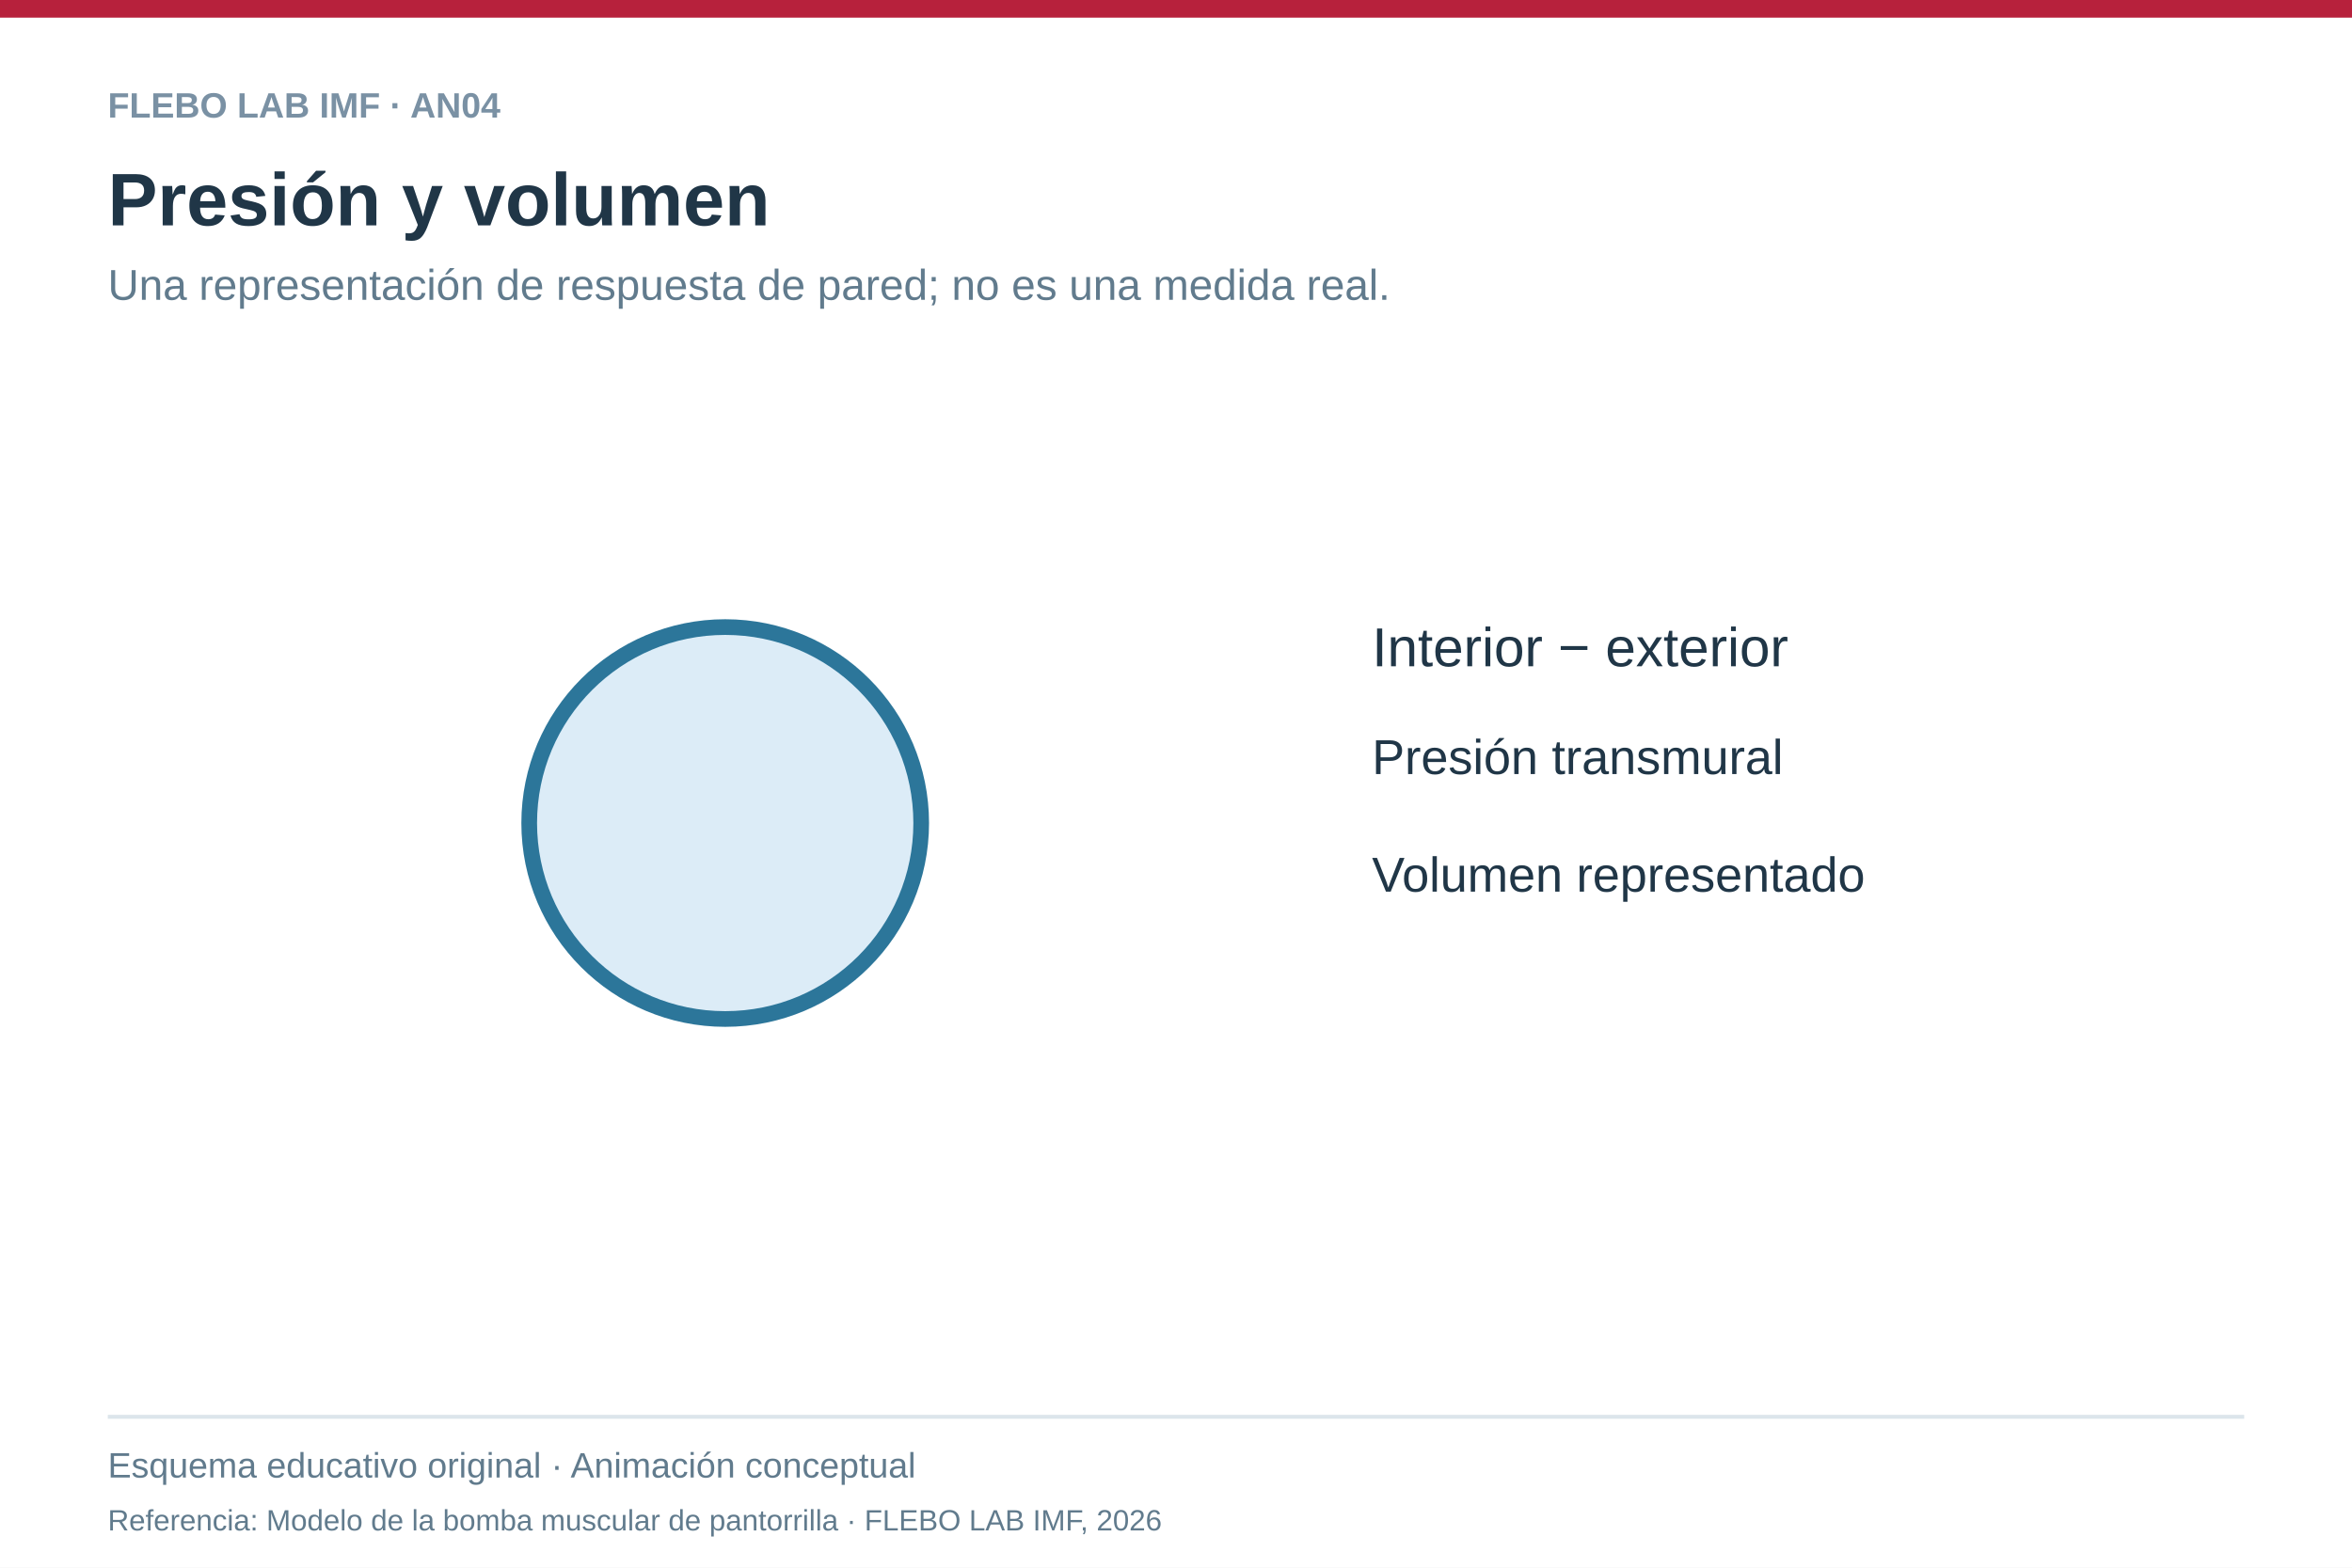
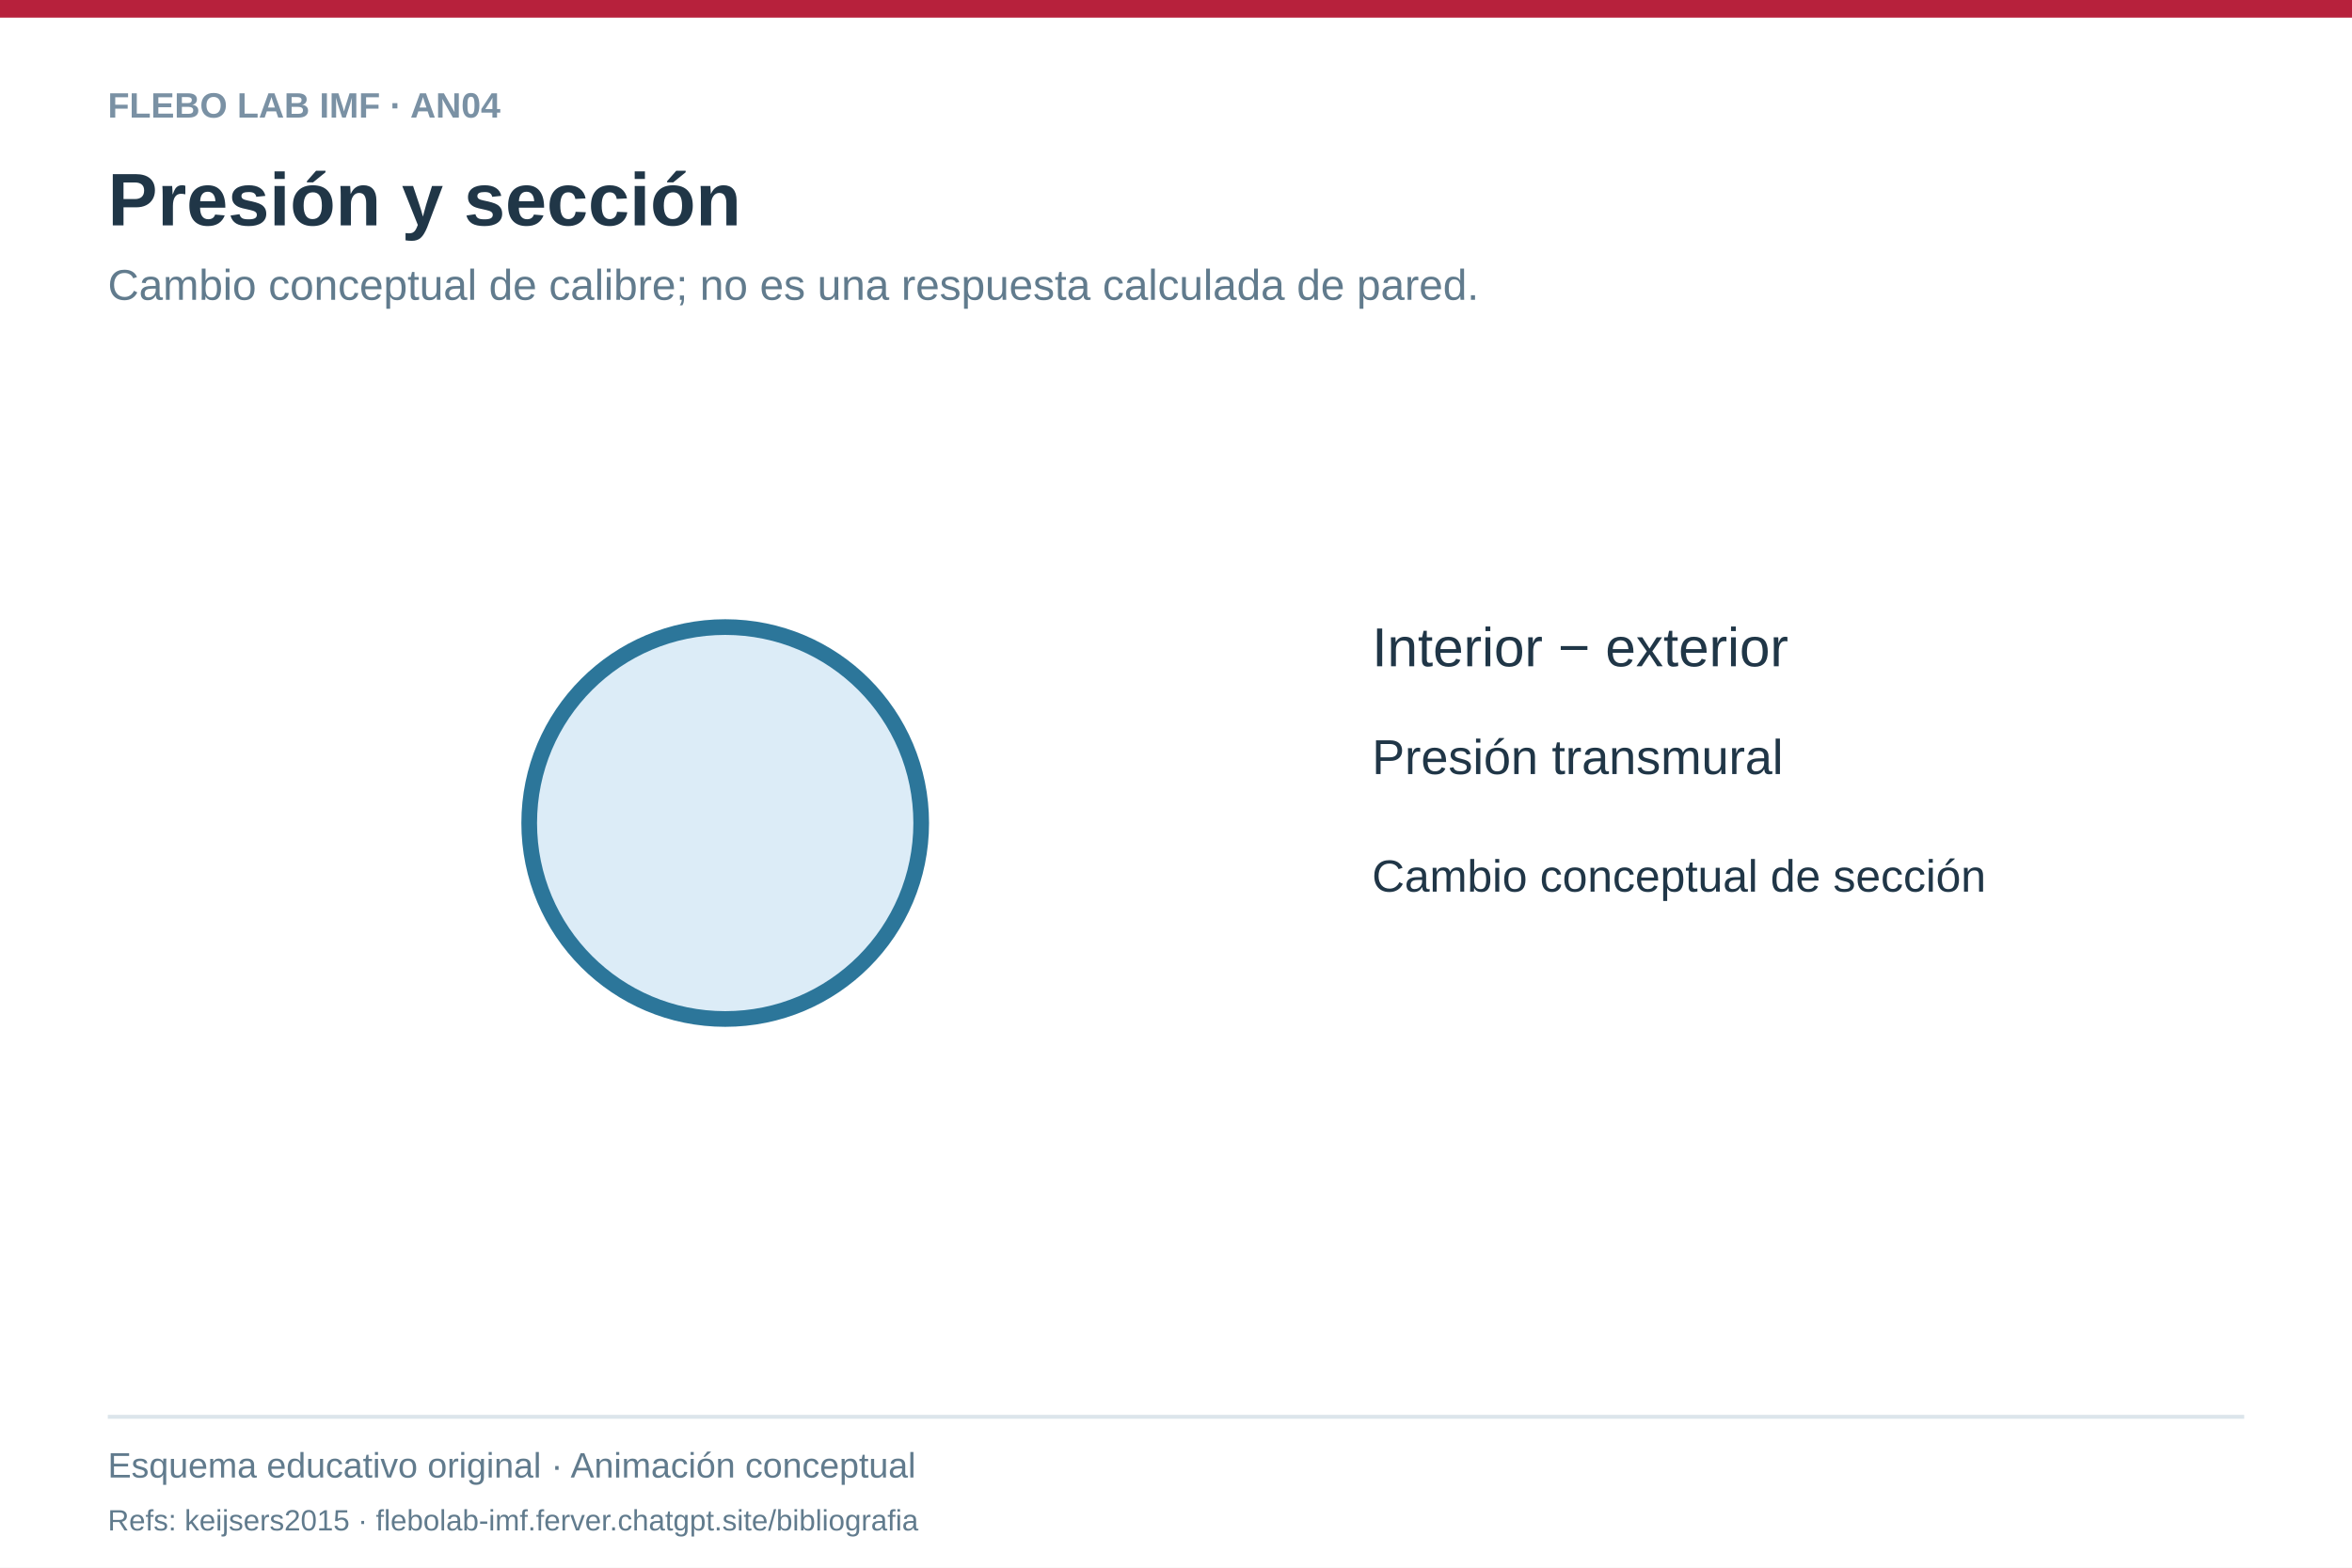
<svg xmlns="http://www.w3.org/2000/svg" width="1200" height="800" viewBox="0 0 1200 800" role="img" aria-labelledby="title desc">
  <defs>
    <marker id="arrow" viewBox="0 0 10 10" refX="8" refY="5" markerWidth="7" markerHeight="7" orient="auto-start-reverse">
      <path d="M0,0 L10,5 L0,10 z" fill="context-stroke" />
    </marker>
  </defs>
  <style>text{font-family:Arial,Helvetica,sans-serif}.static{display:none}@media(prefers-reduced-motion:reduce){.moving{display:none}.static{display:inline}}</style>
  <rect width="1200" height="800" fill="#fff" />
  <rect width="1200" height="9" fill="#b7213c" />
  <text x="55" y="60" fill="#7a91a4" font-size="18" font-weight="700" text-anchor="start">FLEBO LAB IMF · AN04</text>
-   <text x="55" y="115" fill="#203647" font-size="38" font-weight="700" text-anchor="start">Presión y volumen</text>
-   <text x="55" y="153" fill="#617b8d" font-size="22" font-weight="400" text-anchor="start">Una representación de respuesta de pared; no es una medida real.</text>
+   <text x="55" y="115" fill="#203647" font-size="38" font-weight="700" text-anchor="start">Presión y sección</text>
+   <text x="55" y="153" fill="#617b8d" font-size="22" font-weight="400" text-anchor="start">Cambio conceptual de calibre; no es una respuesta calculada de pared.</text>
  <circle class="static" cx="370" cy="420" r="100" fill="#dcecf7" stroke="#2c769a" stroke-width="8" />
  <circle class="moving" cx="370" cy="420" r="100" fill="#dcecf7" stroke="#2c769a" stroke-width="8">
    <animate attributeName="r" values="70;120;70" dur="5s" repeatCount="indefinite" />
  </circle>
  <text x="700" y="340" fill="#203647" font-size="28" font-weight="400" text-anchor="start">Interior − exterior</text>
  <text x="700" y="395" fill="#203647" font-size="25" font-weight="400" text-anchor="start">Presión transmural</text>
-   <text x="700" y="455" fill="#203647" font-size="25" font-weight="400" text-anchor="start">Volumen representado</text>
+   <text x="700" y="455" fill="#203647" font-size="23" font-weight="400" text-anchor="start">Cambio conceptual de sección</text>
  <line x1="55" y1="723" x2="1145" y2="723" stroke="#dce5eb" stroke-width="2" />
  <text x="55" y="754" fill="#617b8d" font-size="18" font-weight="400" text-anchor="start">Esquema educativo original · Animación conceptual</text>
-   <text x="55" y="781" fill="#617b8d" font-size="15" font-weight="400" text-anchor="start">Referencia: Modelo de la bomba muscular de pantorrilla · FLEBO LAB IMF, 2026</text>
+   <text x="55" y="781" fill="#617b8d" font-size="15" font-weight="400" text-anchor="start">Refs: keijsers2015 · flebolab-imf.ferver.chatgpt.site/bibliografia</text>
</svg>
